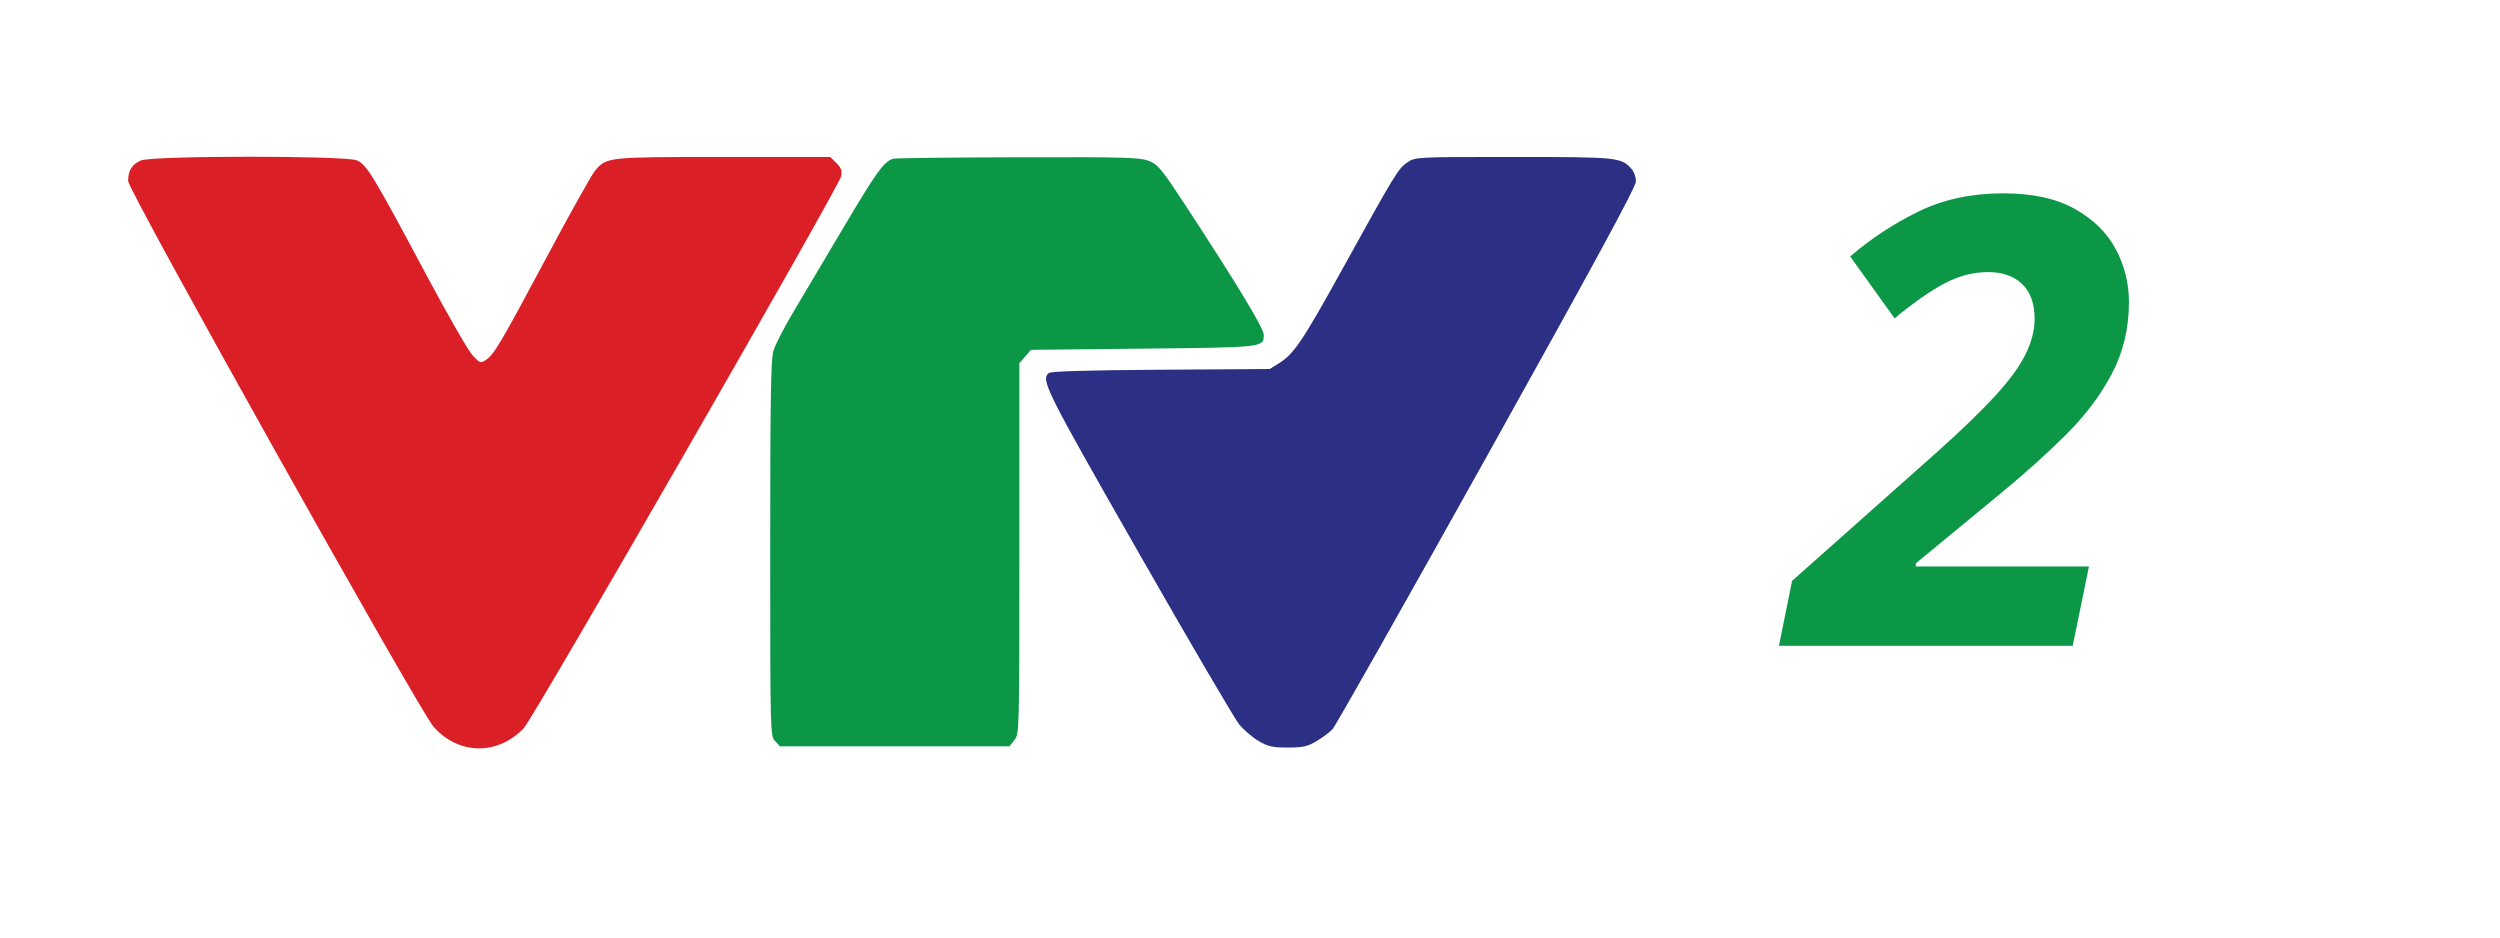
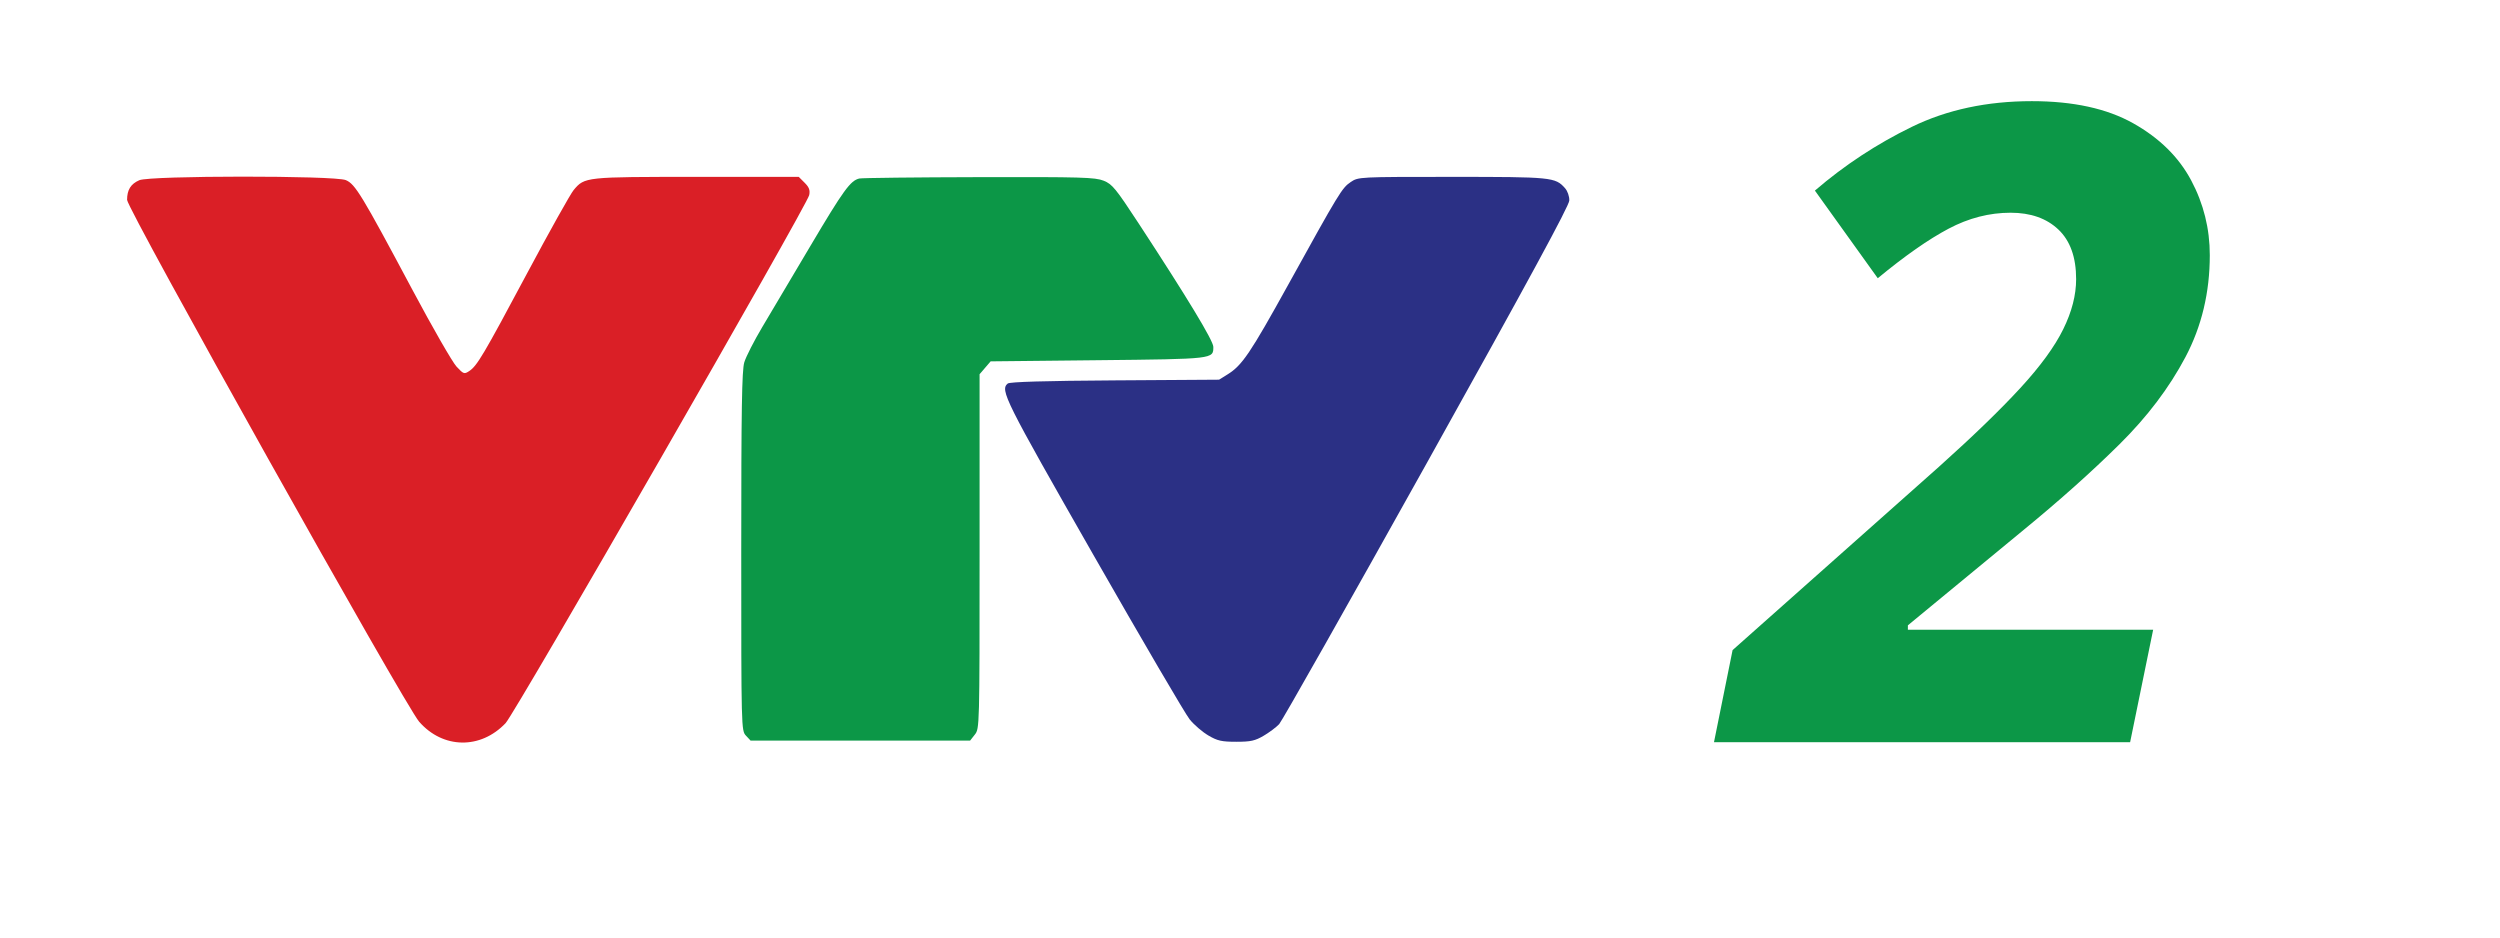
<svg xmlns="http://www.w3.org/2000/svg" viewBox="0 0 960 360" width="960" height="360" fill="none">
-   <g transform="translate(40, 52) scale(0.92)">
+   <g transform="translate(40, 60) scale(0.88)">
    <path d="M 15.329 10.458 C 11.601 12.079, 10 14.658, 10 19.041 C 10 22.996, 131.329 239.763, 137.462 246.765 C 147.854 258.630, 164.244 258.892, 175.169 247.370 C 179.360 242.948, 306.779 21.353, 307.659 16.954 C 308.092 14.792, 307.624 13.533, 305.657 11.566 L 303.091 9 258.513 9 C 209.902 9, 209.682 9.023, 204.879 14.731 C 203.489 16.383, 194.334 32.757, 184.534 51.117 C 165.357 87.044, 162.714 91.501, 159.240 93.777 C 157.118 95.167, 156.781 95.044, 153.740 91.767 C 151.958 89.847, 143.327 74.827, 134.560 58.388 C 112.319 16.685, 109.555 12.130, 105.441 10.411 C 100.548 8.366, 20.040 8.408, 15.329 10.458 Z" fill="#DA1F26" />
    <path d="M 329.500 9.716 C 325.611 10.657, 322.638 14.756, 308.260 39 C 300.268 52.475, 290.788 68.450, 287.192 74.500 C 283.597 80.550, 280.058 87.484, 279.328 89.909 C 278.273 93.411, 278 110.387, 278 172.470 C 278 249.738, 278.023 250.648, 280.039 252.811 L 282.078 255 329.966 255 L 377.855 255 379.927 252.365 C 381.984 249.751, 382 249.119, 382 172.421 L 382 95.112 384.412 92.306 L 386.825 89.500 433.760 89 C 484.401 88.461, 484 88.507, 484 83.166 C 484 80.517, 472.640 61.741, 451.481 29.419 C 441.408 14.030, 439.887 12.172, 436.130 10.669 C 432.415 9.182, 426.475 9.013, 381.730 9.116 C 354.103 9.180, 330.600 9.450, 329.500 9.716 Z" fill="#0C9747" />
    <path d="M 543.949 11.256 C 540.136 13.825, 538.965 15.748, 516.830 55.780 C 500.118 86.005, 496.595 91.223, 490.233 95.179 L 486.500 97.500 441.045 97.798 C 410.535 97.998, 395.163 98.449, 394.295 99.171 C 390.862 102.019, 392.836 105.971, 431.619 173.879 C 452.860 211.071, 471.788 243.410, 473.681 245.744 C 475.575 248.079, 479.234 251.229, 481.812 252.744 C 485.803 255.090, 487.615 255.500, 494 255.500 C 500.320 255.500, 502.208 255.082, 506 252.845 C 508.475 251.385, 511.502 249.117, 512.727 247.805 C 513.952 246.493, 542.923 195.263, 577.106 133.960 C 621.603 54.162, 639.278 21.591, 639.329 19.300 C 639.370 17.457, 638.573 15.172, 637.450 13.912 C 633.206 9.151, 631.696 9, 588.180 9 C 547.407 9, 547.287 9.006, 543.949 11.256 Z" fill="#2B3085" />
  </g>
-   <text x="755" y="248" font-family="'Montserrat', 'Arial Black', Impact, sans-serif" font-size="240" font-weight="900" font-style="italic" fill="#0C9747" text-anchor="middle">2</text>
+   <text x="760" y="285" font-family="'Arial Black', 'Montserrat', Impact, sans-serif" font-size="340" font-weight="900" font-style="italic" fill="#0C9747" text-anchor="middle">2</text>
</svg>
